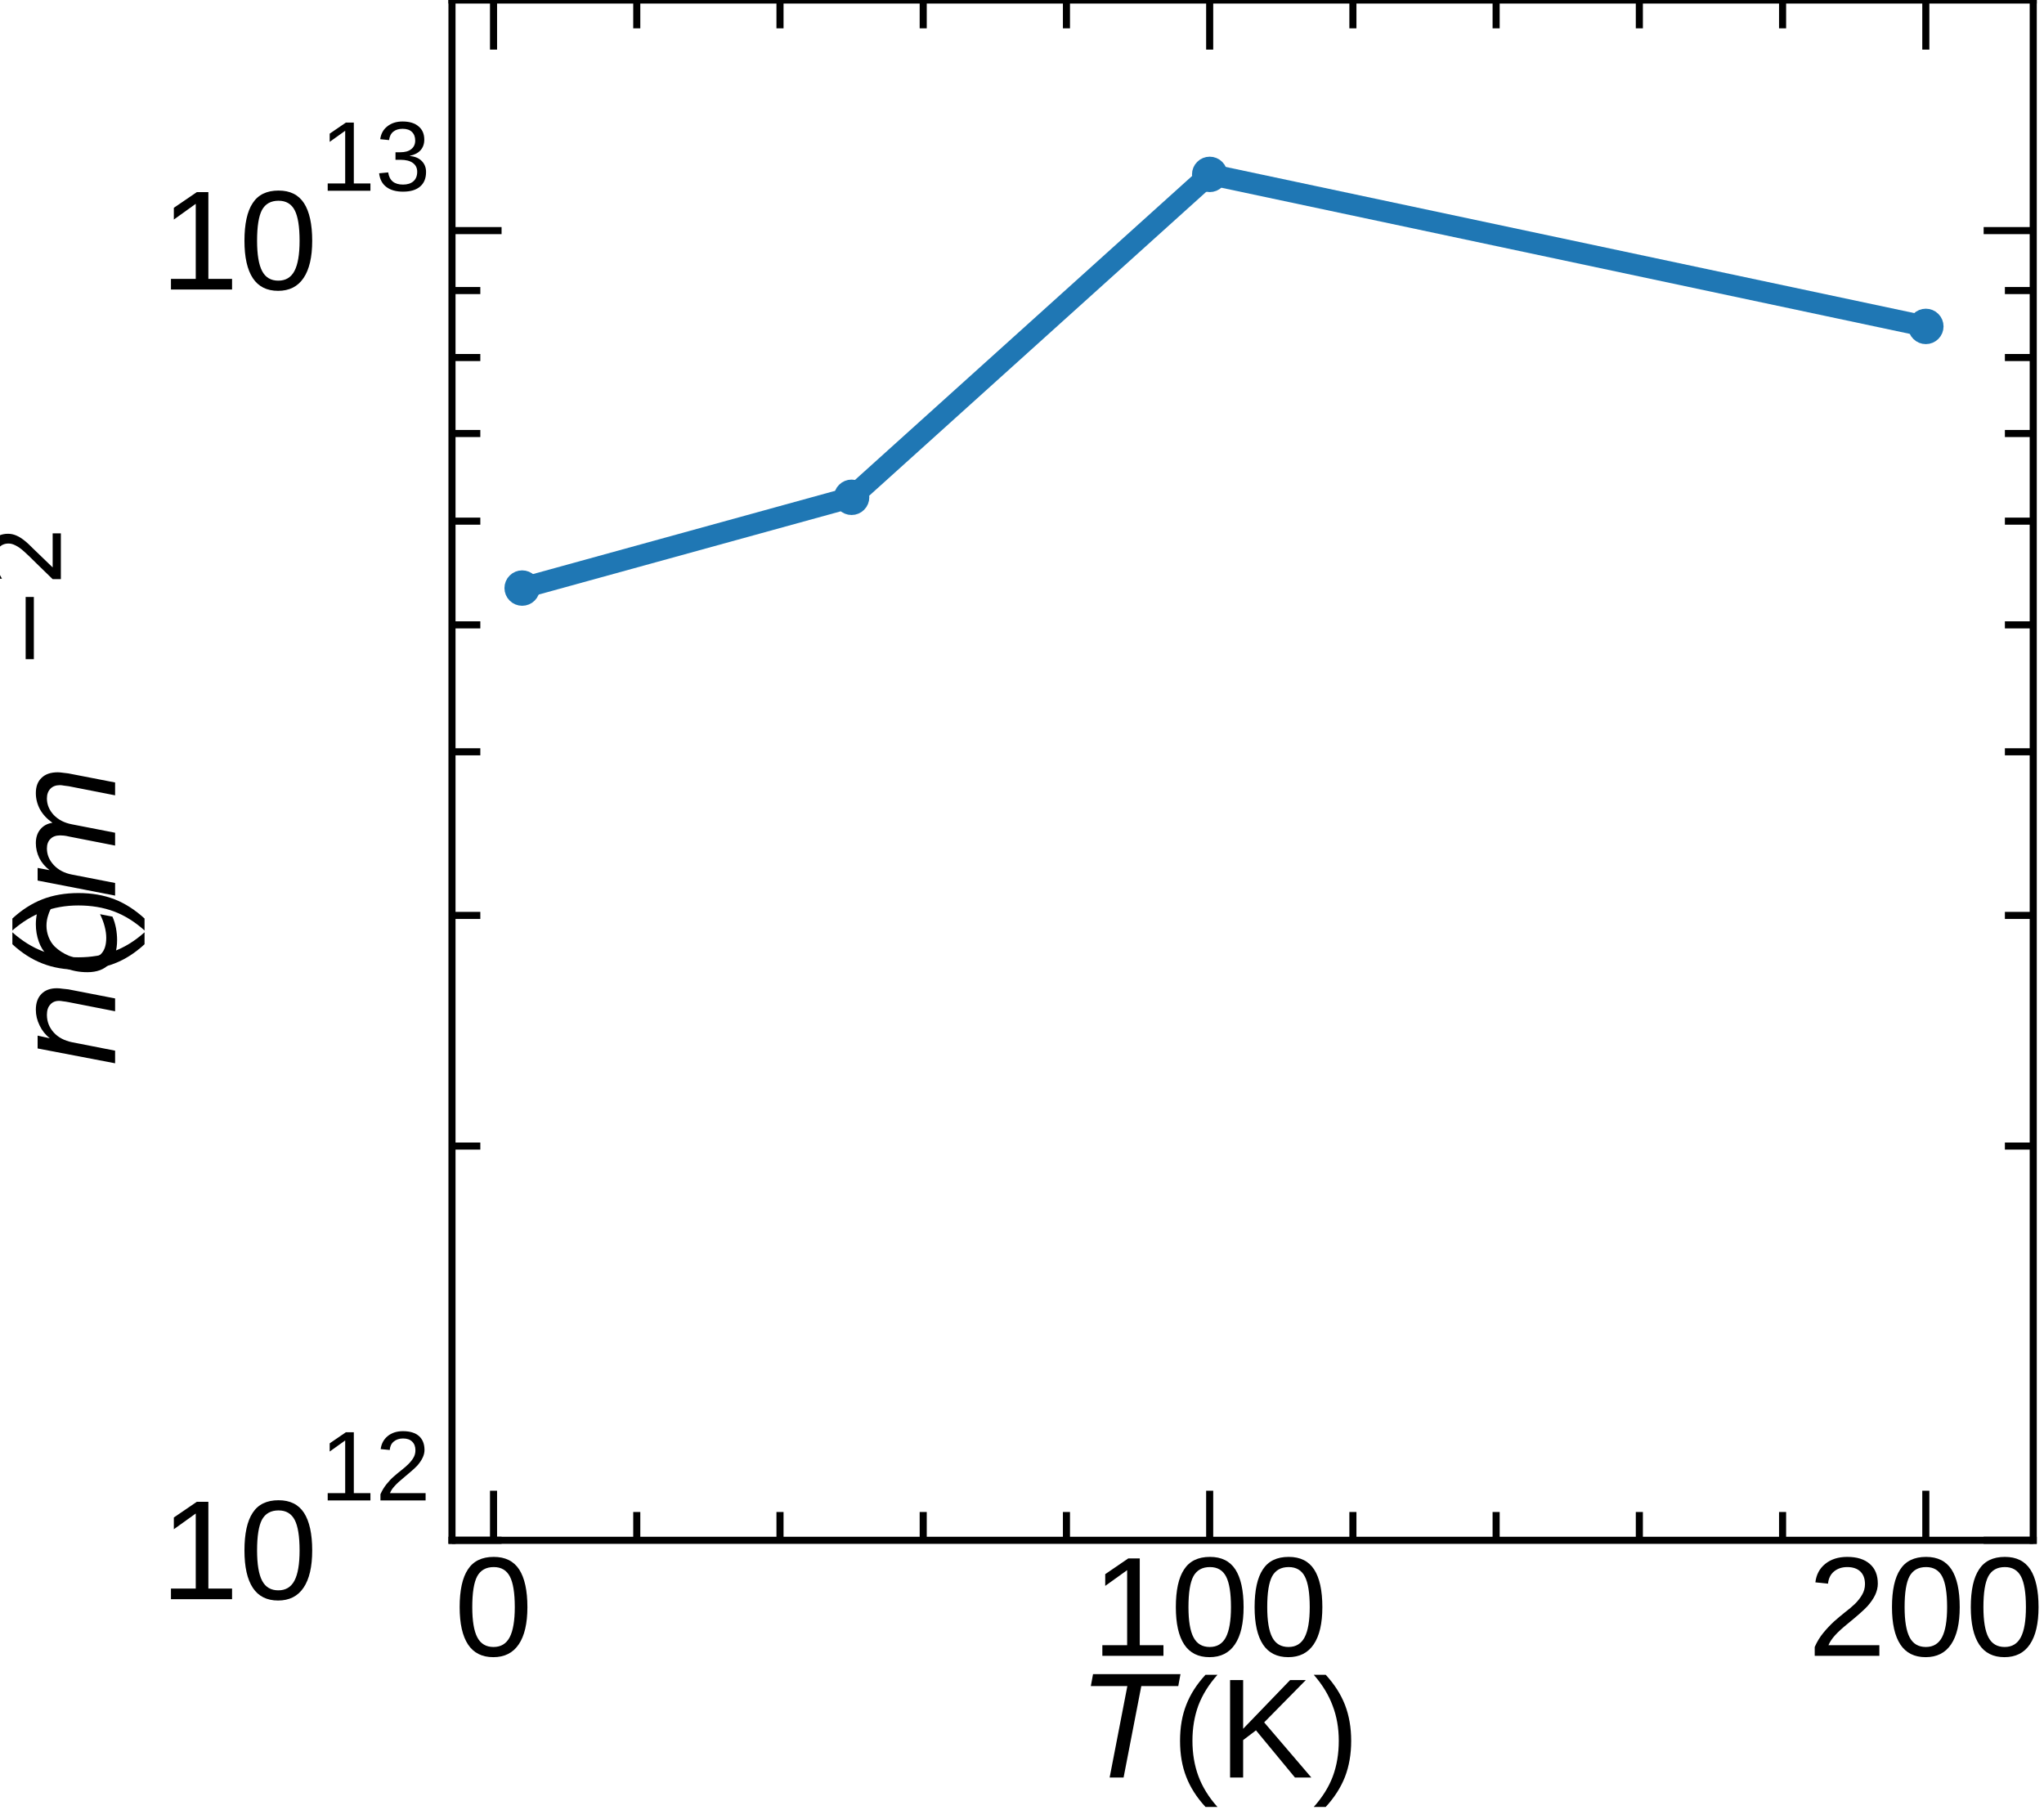
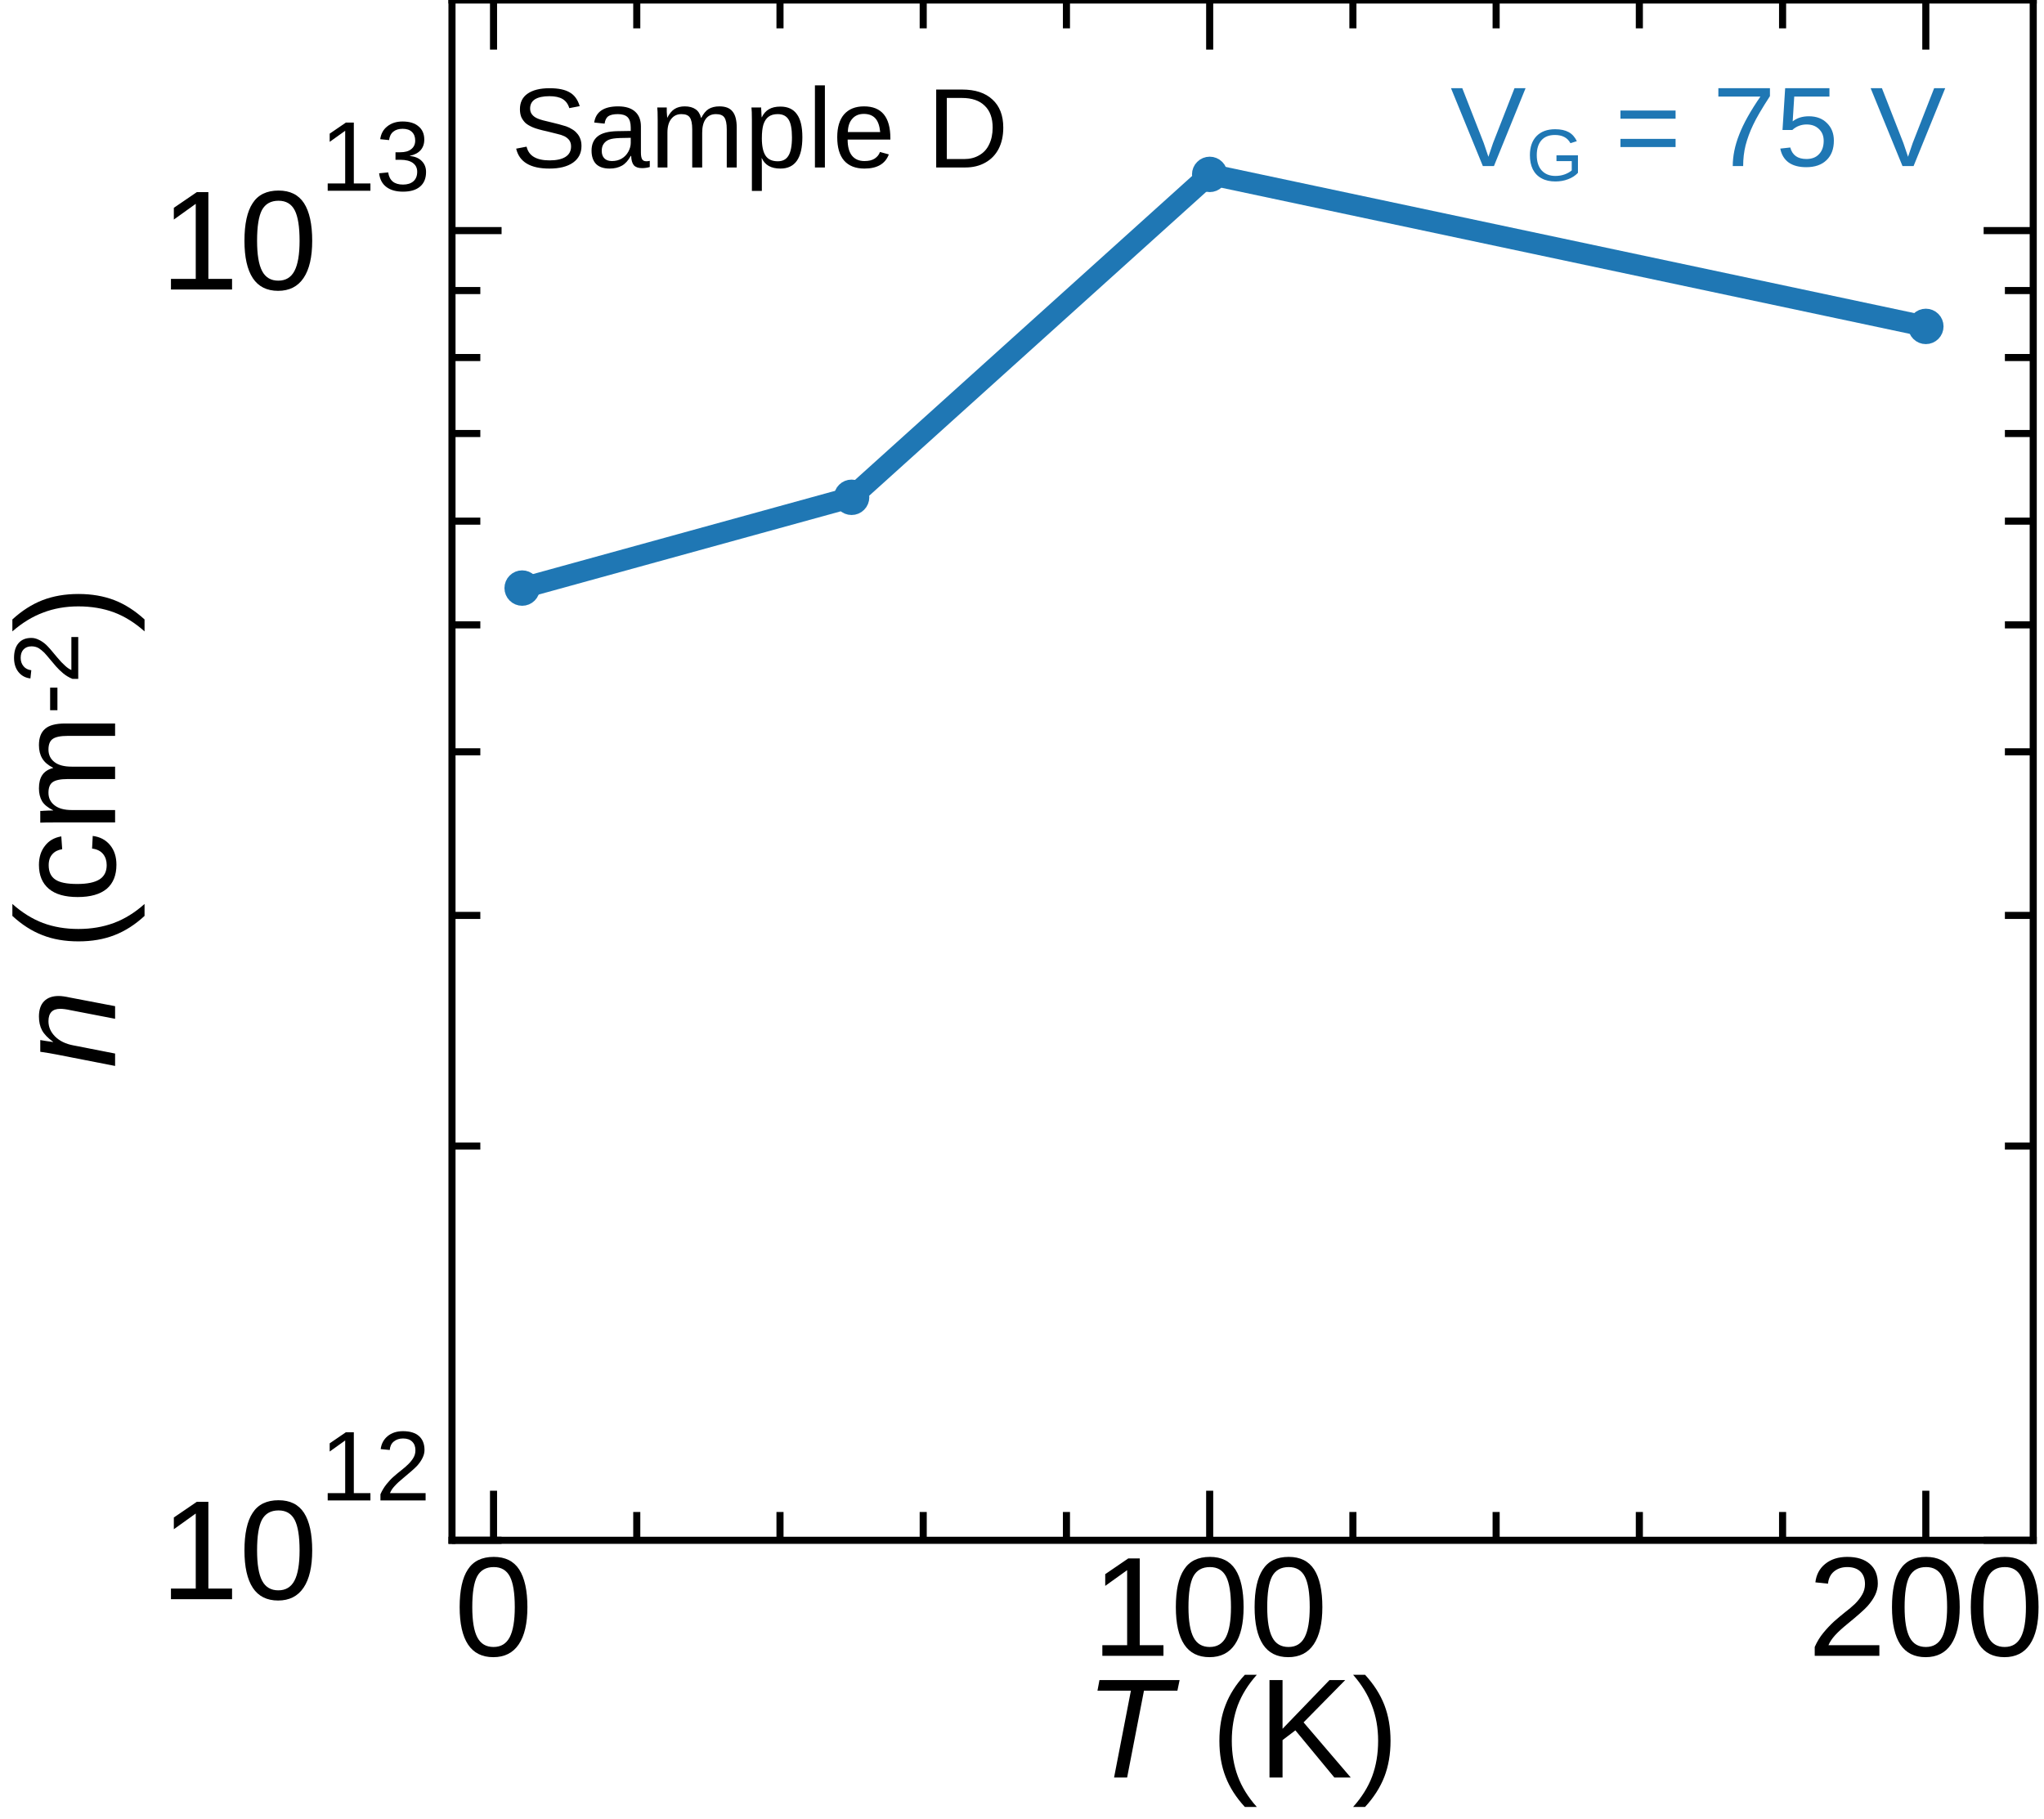
- <svg xmlns="http://www.w3.org/2000/svg" xmlns:xlink="http://www.w3.org/1999/xlink" height="128.365pt" version="1.1" viewBox="0 0 144.26 128.365" width="144.26pt">
-   <defs>
-     <style type="text/css">*{stroke-linecap:butt;stroke-linejoin:round;}</style>
+ <svg xmlns="http://www.w3.org/2000/svg" xmlns:xlink="http://www.w3.org/1999/xlink" height="128.365pt" version="1.1" viewBox="0 0 144.26 128.365" width="144.26pt" id="svg353">
+   <defs id="defs6">
+     <style type="text/css" id="style4">*{stroke-linecap:butt;stroke-linejoin:round;}</style>
  </defs>
  <g id="figure_1">
    <g id="patch_1">
-       <path d="M 0 128.365  L 144.26 128.365  L 144.26 0  L 0 0  z " style="fill:none;" />
+       <path d="M 0 128.365  L 144.26 128.365  L 144.26 0  L 0 0  z " style="fill:none;" id="path8" />
    </g>
    <g id="axes_1">
      <g id="patch_2">
-         <path d="M 31.9 108.72  L 143.5 108.72  L 143.5 0  L 31.9 0  z " style="fill:none;" />
+         <path d="M 31.9 108.72  L 143.5 108.72  L 143.5 0  L 31.9 0  z " style="fill:none;" id="path11" />
      </g>
      <g id="matplotlib.axis_1">
        <g id="xtick_1">
          <g id="line2d_1">
-             <defs>
+             <defs id="defs15">
              <path d="M 0 0  L 0 -3.5  " id="m665b10a8c4" style="stroke:#000000;stroke-width:0.5;" />
            </defs>
-             <g>
-               <use style="stroke:#000000;stroke-width:0.5;" x="34.832" xlink:href="#m665b10a8c4" y="108.72" />
+             <g id="g19">
+               <use style="stroke:#000000;stroke-width:0.5;" x="34.832" xlink:href="#m665b10a8c4" y="108.72" id="use17" />
            </g>
          </g>
          <g id="line2d_2">
-             <defs>
+             <defs id="defs23">
              <path d="M 0 0  L 0 3.5  " id="m7f88666e03" style="stroke:#000000;stroke-width:0.5;" />
            </defs>
-             <g>
-               <use style="stroke:#000000;stroke-width:0.5;" x="34.832" xlink:href="#m7f88666e03" y="0" />
+             <g id="g27">
+               <use style="stroke:#000000;stroke-width:0.5;" x="34.832" xlink:href="#m7f88666e03" y="0" id="use25" />
            </g>
          </g>
          <g id="text_1">
-             <text style="font-family:Arial;font-size:10px;font-stretch:normal;font-style:normal;font-weight:normal;text-anchor:middle;" transform="rotate(-0, 34.83246, 116.8778)" x="34.832" y="116.878">0</text>
+             <text style="font-family:Arial;font-size:10px;font-stretch:normal;font-style:normal;font-weight:normal;text-anchor:middle;" transform="rotate(-0, 34.83246, 116.8778)" x="34.832" y="116.878" id="text30">0</text>
          </g>
        </g>
        <g id="xtick_2">
          <g id="line2d_3">
-             <g>
-               <use style="stroke:#000000;stroke-width:0.5;" x="85.376" xlink:href="#m665b10a8c4" y="108.72" />
+             <g id="g36">
+               <use style="stroke:#000000;stroke-width:0.5;" x="85.376" xlink:href="#m665b10a8c4" y="108.72" id="use34" />
            </g>
          </g>
          <g id="line2d_4">
-             <g>
-               <use style="stroke:#000000;stroke-width:0.5;" x="85.376" xlink:href="#m7f88666e03" y="0" />
+             <g id="g41">
+               <use style="stroke:#000000;stroke-width:0.5;" x="85.376" xlink:href="#m7f88666e03" y="0" id="use39" />
            </g>
          </g>
          <g id="text_2">
-             <text style="font-family:Arial;font-size:10px;font-stretch:normal;font-style:normal;font-weight:normal;text-anchor:middle;" transform="rotate(-0, 85.3755, 116.8778)" x="85.376" y="116.878">100</text>
+             <text style="font-family:Arial;font-size:10px;font-stretch:normal;font-style:normal;font-weight:normal;text-anchor:middle;" transform="rotate(-0, 85.3755, 116.8778)" x="85.376" y="116.878" id="text44">100</text>
          </g>
        </g>
        <g id="xtick_3">
          <g id="line2d_5">
-             <g>
-               <use style="stroke:#000000;stroke-width:0.5;" x="135.919" xlink:href="#m665b10a8c4" y="108.72" />
+             <g id="g50">
+               <use style="stroke:#000000;stroke-width:0.5;" x="135.919" xlink:href="#m665b10a8c4" y="108.72" id="use48" />
            </g>
          </g>
          <g id="line2d_6">
-             <g>
-               <use style="stroke:#000000;stroke-width:0.5;" x="135.919" xlink:href="#m7f88666e03" y="0" />
+             <g id="g55">
+               <use style="stroke:#000000;stroke-width:0.5;" x="135.919" xlink:href="#m7f88666e03" y="0" id="use53" />
            </g>
          </g>
          <g id="text_3">
-             <text style="font-family:Arial;font-size:10px;font-stretch:normal;font-style:normal;font-weight:normal;text-anchor:middle;" transform="rotate(-0, 135.9185, 116.8778)" x="135.919" y="116.878">200</text>
+             <text style="font-family:Arial;font-size:10px;font-stretch:normal;font-style:normal;font-weight:normal;text-anchor:middle;" transform="rotate(-0, 135.9185, 116.8778)" x="135.919" y="116.878" id="text58">200</text>
          </g>
        </g>
        <g id="xtick_4">
          <g id="line2d_7">
-             <defs>
+             <defs id="defs63">
              <path d="M 0 0  L 0 -2  " id="m41b85470d6" style="stroke:#000000;stroke-width:0.5;" />
            </defs>
-             <g>
-               <use style="stroke:#000000;stroke-width:0.5;" x="44.941" xlink:href="#m41b85470d6" y="108.72" />
+             <g id="g67">
+               <use style="stroke:#000000;stroke-width:0.5;" x="44.941" xlink:href="#m41b85470d6" y="108.72" id="use65" />
            </g>
          </g>
          <g id="line2d_8">
-             <defs>
+             <defs id="defs71">
              <path d="M 0 0  L 0 2  " id="me1ae010941" style="stroke:#000000;stroke-width:0.5;" />
            </defs>
-             <g>
-               <use style="stroke:#000000;stroke-width:0.5;" x="44.941" xlink:href="#me1ae010941" y="0" />
+             <g id="g75">
+               <use style="stroke:#000000;stroke-width:0.5;" x="44.941" xlink:href="#me1ae010941" y="0" id="use73" />
            </g>
          </g>
        </g>
        <g id="xtick_5">
          <g id="line2d_9">
-             <g>
-               <use style="stroke:#000000;stroke-width:0.5;" x="55.05" xlink:href="#m41b85470d6" y="108.72" />
+             <g id="g81">
+               <use style="stroke:#000000;stroke-width:0.5;" x="55.05" xlink:href="#m41b85470d6" y="108.72" id="use79" />
            </g>
          </g>
          <g id="line2d_10">
-             <g>
-               <use style="stroke:#000000;stroke-width:0.5;" x="55.05" xlink:href="#me1ae010941" y="0" />
+             <g id="g86">
+               <use style="stroke:#000000;stroke-width:0.5;" x="55.05" xlink:href="#me1ae010941" y="0" id="use84" />
            </g>
          </g>
        </g>
        <g id="xtick_6">
          <g id="line2d_11">
-             <g>
-               <use style="stroke:#000000;stroke-width:0.5;" x="65.158" xlink:href="#m41b85470d6" y="108.72" />
+             <g id="g92">
+               <use style="stroke:#000000;stroke-width:0.5;" x="65.158" xlink:href="#m41b85470d6" y="108.72" id="use90" />
            </g>
          </g>
          <g id="line2d_12">
-             <g>
-               <use style="stroke:#000000;stroke-width:0.5;" x="65.158" xlink:href="#me1ae010941" y="0" />
+             <g id="g97">
+               <use style="stroke:#000000;stroke-width:0.5;" x="65.158" xlink:href="#me1ae010941" y="0" id="use95" />
            </g>
          </g>
        </g>
        <g id="xtick_7">
          <g id="line2d_13">
-             <g>
-               <use style="stroke:#000000;stroke-width:0.5;" x="75.267" xlink:href="#m41b85470d6" y="108.72" />
+             <g id="g103">
+               <use style="stroke:#000000;stroke-width:0.5;" x="75.267" xlink:href="#m41b85470d6" y="108.72" id="use101" />
            </g>
          </g>
          <g id="line2d_14">
-             <g>
-               <use style="stroke:#000000;stroke-width:0.5;" x="75.267" xlink:href="#me1ae010941" y="0" />
+             <g id="g108">
+               <use style="stroke:#000000;stroke-width:0.5;" x="75.267" xlink:href="#me1ae010941" y="0" id="use106" />
            </g>
          </g>
        </g>
        <g id="xtick_8">
          <g id="line2d_15">
-             <g>
-               <use style="stroke:#000000;stroke-width:0.5;" x="95.484" xlink:href="#m41b85470d6" y="108.72" />
+             <g id="g114">
+               <use style="stroke:#000000;stroke-width:0.5;" x="95.484" xlink:href="#m41b85470d6" y="108.72" id="use112" />
            </g>
          </g>
          <g id="line2d_16">
-             <g>
-               <use style="stroke:#000000;stroke-width:0.5;" x="95.484" xlink:href="#me1ae010941" y="0" />
+             <g id="g119">
+               <use style="stroke:#000000;stroke-width:0.5;" x="95.484" xlink:href="#me1ae010941" y="0" id="use117" />
            </g>
          </g>
        </g>
        <g id="xtick_9">
          <g id="line2d_17">
-             <g>
-               <use style="stroke:#000000;stroke-width:0.5;" x="105.593" xlink:href="#m41b85470d6" y="108.72" />
+             <g id="g125">
+               <use style="stroke:#000000;stroke-width:0.5;" x="105.593" xlink:href="#m41b85470d6" y="108.72" id="use123" />
            </g>
          </g>
          <g id="line2d_18">
-             <g>
-               <use style="stroke:#000000;stroke-width:0.5;" x="105.593" xlink:href="#me1ae010941" y="0" />
+             <g id="g130">
+               <use style="stroke:#000000;stroke-width:0.5;" x="105.593" xlink:href="#me1ae010941" y="0" id="use128" />
            </g>
          </g>
        </g>
        <g id="xtick_10">
          <g id="line2d_19">
-             <g>
-               <use style="stroke:#000000;stroke-width:0.5;" x="115.701" xlink:href="#m41b85470d6" y="108.72" />
+             <g id="g136">
+               <use style="stroke:#000000;stroke-width:0.5;" x="115.701" xlink:href="#m41b85470d6" y="108.72" id="use134" />
            </g>
          </g>
          <g id="line2d_20">
-             <g>
-               <use style="stroke:#000000;stroke-width:0.5;" x="115.701" xlink:href="#me1ae010941" y="0" />
+             <g id="g141">
+               <use style="stroke:#000000;stroke-width:0.5;" x="115.701" xlink:href="#me1ae010941" y="0" id="use139" />
            </g>
          </g>
        </g>
        <g id="xtick_11">
          <g id="line2d_21">
-             <g>
-               <use style="stroke:#000000;stroke-width:0.5;" x="125.81" xlink:href="#m41b85470d6" y="108.72" />
+             <g id="g147">
+               <use style="stroke:#000000;stroke-width:0.5;" x="125.81" xlink:href="#m41b85470d6" y="108.72" id="use145" />
            </g>
          </g>
          <g id="line2d_22">
-             <g>
-               <use style="stroke:#000000;stroke-width:0.5;" x="125.81" xlink:href="#me1ae010941" y="0" />
+             <g id="g152">
+               <use style="stroke:#000000;stroke-width:0.5;" x="125.81" xlink:href="#me1ae010941" y="0" id="use150" />
            </g>
          </g>
        </g>
        <g id="text_4">
-           <g transform="translate(76.55 126.1653)">
-             <text>
-               <tspan style="font-family:DejaVu Sans;font-size:10px;font-style:oblique;font-weight:oblique;" x="0" y="-0.703">T</tspan>
-               <tspan style="font-family:Arial;font-size:10px;font-style:regular;font-weight:regular;" x="6.108 8.887 12.217 18.887" y="-0.703"> (K)</tspan>
+           <g transform="translate(76.55 126.1653)" id="g162">
+             <text id="text160">
+               <tspan style="font-style:italic;font-variant:normal;font-weight:normal;font-stretch:normal;font-size:10px;font-family:Arial;-inkscape-font-specification:'Arial Italic'" x="0 6.108 8.887 12.217 18.887" y="-0.703 -0.703" id="tspan156">T <tspan style="font-style:normal" id="tspan1188">(K)</tspan>
+               </tspan>
            </text>
          </g>
        </g>
      </g>
      <g id="matplotlib.axis_2">
        <g id="ytick_1">
          <g id="line2d_23">
-             <defs>
+             <defs id="defs167">
              <path d="M 0 0  L 3.5 0  " id="mce56691aca" style="stroke:#000000;stroke-width:0.5;" />
            </defs>
-             <g>
-               <use style="stroke:#000000;stroke-width:0.5;" x="31.9" xlink:href="#mce56691aca" y="108.72" />
+             <g id="g171">
+               <use style="stroke:#000000;stroke-width:0.5;" x="31.9" xlink:href="#mce56691aca" y="108.72" id="use169" />
            </g>
          </g>
          <g id="line2d_24">
-             <defs>
+             <defs id="defs175">
              <path d="M 0 0  L -3.5 0  " id="m981abaf14c" style="stroke:#000000;stroke-width:0.5;" />
            </defs>
-             <g>
-               <use style="stroke:#000000;stroke-width:0.5;" x="143.5" xlink:href="#m981abaf14c" y="108.72" />
+             <g id="g179">
+               <use style="stroke:#000000;stroke-width:0.5;" x="143.5" xlink:href="#m981abaf14c" y="108.72" id="use177" />
            </g>
          </g>
          <g id="text_5">
-             <g transform="translate(11.3 113.8762)">
-               <text>
-                 <tspan style="font-family:Arial;font-size:10px;font-style:regular;font-weight:regular;" x="0 5.562" y="-0.999">10</tspan>
-                 <tspan style="font-family:Arial;font-size:7px;font-style:regular;font-weight:regular;" x="11.297 15.19" y="-7.969">12</tspan>
+             <g transform="translate(11.3 113.8762)" id="g188">
+               <text id="text186">
+                 <tspan style="font-family:Arial;font-size:10px;font-style:regular;font-weight:regular;" x="0 5.562" y="-0.999" id="tspan182">10</tspan>
+                 <tspan style="font-family:Arial;font-size:7px;font-style:regular;font-weight:regular;" x="11.297 15.19" y="-7.969" id="tspan184">12</tspan>
              </text>
            </g>
          </g>
        </g>
        <g id="ytick_2">
          <g id="line2d_25">
-             <g>
-               <use style="stroke:#000000;stroke-width:0.5;" x="31.9" xlink:href="#mce56691aca" y="16.278" />
+             <g id="g194">
+               <use style="stroke:#000000;stroke-width:0.5;" x="31.9" xlink:href="#mce56691aca" y="16.278" id="use192" />
            </g>
          </g>
          <g id="line2d_26">
-             <g>
-               <use style="stroke:#000000;stroke-width:0.5;" x="143.5" xlink:href="#m981abaf14c" y="16.278" />
+             <g id="g199">
+               <use style="stroke:#000000;stroke-width:0.5;" x="143.5" xlink:href="#m981abaf14c" y="16.278" id="use197" />
            </g>
          </g>
          <g id="text_6">
-             <g transform="translate(11.3 21.43444)">
-               <text>
-                 <tspan style="font-family:Arial;font-size:10px;font-style:regular;font-weight:regular;" x="0 5.562" y="-0.999">10</tspan>
-                 <tspan style="font-family:Arial;font-size:7px;font-style:regular;font-weight:regular;" x="11.297 15.19" y="-7.969">13</tspan>
+             <g transform="translate(11.3 21.43444)" id="g208">
+               <text id="text206">
+                 <tspan style="font-family:Arial;font-size:10px;font-style:regular;font-weight:regular;" x="0 5.562" y="-0.999" id="tspan202">10</tspan>
+                 <tspan style="font-family:Arial;font-size:7px;font-style:regular;font-weight:regular;" x="11.297 15.19" y="-7.969" id="tspan204">13</tspan>
              </text>
            </g>
          </g>
        </g>
        <g id="ytick_3">
          <g id="line2d_27">
-             <defs>
+             <defs id="defs213">
              <path d="M 0 0  L 2 0  " id="m9fb49c8316" style="stroke:#000000;stroke-width:0.5;" />
            </defs>
-             <g>
-               <use style="stroke:#000000;stroke-width:0.5;" x="31.9" xlink:href="#m9fb49c8316" y="80.892" />
+             <g id="g217">
+               <use style="stroke:#000000;stroke-width:0.5;" x="31.9" xlink:href="#m9fb49c8316" y="80.892" id="use215" />
            </g>
          </g>
          <g id="line2d_28">
-             <defs>
+             <defs id="defs221">
              <path d="M 0 0  L -2 0  " id="m23e813d45c" style="stroke:#000000;stroke-width:0.5;" />
            </defs>
-             <g>
-               <use style="stroke:#000000;stroke-width:0.5;" x="143.5" xlink:href="#m23e813d45c" y="80.892" />
+             <g id="g225">
+               <use style="stroke:#000000;stroke-width:0.5;" x="143.5" xlink:href="#m23e813d45c" y="80.892" id="use223" />
            </g>
          </g>
        </g>
        <g id="ytick_4">
          <g id="line2d_29">
-             <g>
-               <use style="stroke:#000000;stroke-width:0.5;" x="31.9" xlink:href="#m9fb49c8316" y="64.614" />
+             <g id="g231">
+               <use style="stroke:#000000;stroke-width:0.5;" x="31.9" xlink:href="#m9fb49c8316" y="64.614" id="use229" />
            </g>
          </g>
          <g id="line2d_30">
-             <g>
-               <use style="stroke:#000000;stroke-width:0.5;" x="143.5" xlink:href="#m23e813d45c" y="64.614" />
+             <g id="g236">
+               <use style="stroke:#000000;stroke-width:0.5;" x="143.5" xlink:href="#m23e813d45c" y="64.614" id="use234" />
            </g>
          </g>
        </g>
        <g id="ytick_5">
          <g id="line2d_31">
-             <g>
-               <use style="stroke:#000000;stroke-width:0.5;" x="31.9" xlink:href="#m9fb49c8316" y="53.064" />
+             <g id="g242">
+               <use style="stroke:#000000;stroke-width:0.5;" x="31.9" xlink:href="#m9fb49c8316" y="53.064" id="use240" />
            </g>
          </g>
          <g id="line2d_32">
-             <g>
-               <use style="stroke:#000000;stroke-width:0.5;" x="143.5" xlink:href="#m23e813d45c" y="53.064" />
+             <g id="g247">
+               <use style="stroke:#000000;stroke-width:0.5;" x="143.5" xlink:href="#m23e813d45c" y="53.064" id="use245" />
            </g>
          </g>
        </g>
        <g id="ytick_6">
          <g id="line2d_33">
-             <g>
-               <use style="stroke:#000000;stroke-width:0.5;" x="31.9" xlink:href="#m9fb49c8316" y="44.106" />
+             <g id="g253">
+               <use style="stroke:#000000;stroke-width:0.5;" x="31.9" xlink:href="#m9fb49c8316" y="44.106" id="use251" />
            </g>
          </g>
          <g id="line2d_34">
-             <g>
-               <use style="stroke:#000000;stroke-width:0.5;" x="143.5" xlink:href="#m23e813d45c" y="44.106" />
+             <g id="g258">
+               <use style="stroke:#000000;stroke-width:0.5;" x="143.5" xlink:href="#m23e813d45c" y="44.106" id="use256" />
            </g>
          </g>
        </g>
        <g id="ytick_7">
          <g id="line2d_35">
-             <g>
-               <use style="stroke:#000000;stroke-width:0.5;" x="31.9" xlink:href="#m9fb49c8316" y="36.786" />
+             <g id="g264">
+               <use style="stroke:#000000;stroke-width:0.5;" x="31.9" xlink:href="#m9fb49c8316" y="36.786" id="use262" />
            </g>
          </g>
          <g id="line2d_36">
-             <g>
-               <use style="stroke:#000000;stroke-width:0.5;" x="143.5" xlink:href="#m23e813d45c" y="36.786" />
+             <g id="g269">
+               <use style="stroke:#000000;stroke-width:0.5;" x="143.5" xlink:href="#m23e813d45c" y="36.786" id="use267" />
            </g>
          </g>
        </g>
        <g id="ytick_8">
          <g id="line2d_37">
-             <g>
-               <use style="stroke:#000000;stroke-width:0.5;" x="31.9" xlink:href="#m9fb49c8316" y="30.598" />
+             <g id="g275">
+               <use style="stroke:#000000;stroke-width:0.5;" x="31.9" xlink:href="#m9fb49c8316" y="30.598" id="use273" />
            </g>
          </g>
          <g id="line2d_38">
-             <g>
-               <use style="stroke:#000000;stroke-width:0.5;" x="143.5" xlink:href="#m23e813d45c" y="30.598" />
+             <g id="g280">
+               <use style="stroke:#000000;stroke-width:0.5;" x="143.5" xlink:href="#m23e813d45c" y="30.598" id="use278" />
            </g>
          </g>
        </g>
        <g id="ytick_9">
          <g id="line2d_39">
-             <g>
-               <use style="stroke:#000000;stroke-width:0.5;" x="31.9" xlink:href="#m9fb49c8316" y="25.237" />
+             <g id="g286">
+               <use style="stroke:#000000;stroke-width:0.5;" x="31.9" xlink:href="#m9fb49c8316" y="25.237" id="use284" />
            </g>
          </g>
          <g id="line2d_40">
-             <g>
-               <use style="stroke:#000000;stroke-width:0.5;" x="143.5" xlink:href="#m23e813d45c" y="25.237" />
+             <g id="g291">
+               <use style="stroke:#000000;stroke-width:0.5;" x="143.5" xlink:href="#m23e813d45c" y="25.237" id="use289" />
            </g>
          </g>
        </g>
        <g id="ytick_10">
          <g id="line2d_41">
-             <g>
-               <use style="stroke:#000000;stroke-width:0.5;" x="31.9" xlink:href="#m9fb49c8316" y="20.508" />
+             <g id="g297">
+               <use style="stroke:#000000;stroke-width:0.5;" x="31.9" xlink:href="#m9fb49c8316" y="20.508" id="use295" />
            </g>
          </g>
          <g id="line2d_42">
-             <g>
-               <use style="stroke:#000000;stroke-width:0.5;" x="143.5" xlink:href="#m23e813d45c" y="20.508" />
+             <g id="g302">
+               <use style="stroke:#000000;stroke-width:0.5;" x="143.5" xlink:href="#m23e813d45c" y="20.508" id="use300" />
            </g>
          </g>
        </g>
        <g id="text_7">
-           <g transform="translate(9.1 75.41)rotate(-90)">
-             <text>
-               <tspan style="font-family:DejaVu Sans;font-size:10px;font-style:oblique;font-weight:oblique;" x="0 12.446 17.944" y="-0.977">ncm</tspan>
-               <tspan style="font-family:Arial;font-size:10px;font-style:regular;font-weight:regular;" x="6.338 9.116 38.742" y="-0.977"> ()</tspan>
-               <tspan style="font-family:DejaVu Sans;font-size:7px;font-style:book;font-weight:book;" x="28.15 34.015" y="-4.805">−2</tspan>
+           <g transform="translate(9.1 75.41)rotate(-90)" id="g314">
+             <text id="text312">
+               <tspan style="font-style:italic;font-variant:normal;font-weight:normal;font-stretch:normal;font-size:10px;font-family:Arial;-inkscape-font-specification:'Arial Italic'" id="tspan306" y="-0.977" x="0">n <tspan style="font-style:normal" id="tspan1184">(cm<tspan style="font-size:65%;baseline-shift:super" id="tspan1186">-2</tspan>)</tspan>
+               </tspan>
            </text>
          </g>
        </g>
      </g>
      <g id="line2d_43">
-         <path clip-path="url(#p75fbb29fba)" d="M 36.853 41.508  L 60.103 35.101  L 85.378 12.309  L 135.92 23.039  " style="fill:none;stroke:#1f77b4;stroke-linecap:square;stroke-width:1.5;" />
-         <defs>
+         <path clip-path="url(#p75fbb29fba)" d="M 36.853 41.508  L 60.103 35.101  L 85.378 12.309  L 135.92 23.039  " style="fill:none;stroke:#1f77b4;stroke-linecap:square;stroke-width:1.5;" id="path318" />
+         <defs id="defs321">
          <path d="M 0 0.75  C 0.199 0.75 0.39 0.671 0.53 0.53  C 0.671 0.39 0.75 0.199 0.75 0  C 0.75 -0.199 0.671 -0.39 0.53 -0.53  C 0.39 -0.671 0.199 -0.75 0 -0.75  C -0.199 -0.75 -0.39 -0.671 -0.53 -0.53  C -0.671 -0.39 -0.75 -0.199 -0.75 0  C -0.75 0.199 -0.671 0.39 -0.53 0.53  C -0.39 0.671 -0.199 0.75 0 0.75  z " id="m02039b849f" style="stroke:#1f77b4;" />
        </defs>
-         <g clip-path="url(#p75fbb29fba)">
-           <use style="fill:#1f77b4;stroke:#1f77b4;" x="36.853" xlink:href="#m02039b849f" y="41.508" />
-           <use style="fill:#1f77b4;stroke:#1f77b4;" x="60.103" xlink:href="#m02039b849f" y="35.101" />
-           <use style="fill:#1f77b4;stroke:#1f77b4;" x="85.378" xlink:href="#m02039b849f" y="12.309" />
-           <use style="fill:#1f77b4;stroke:#1f77b4;" x="135.92" xlink:href="#m02039b849f" y="23.039" />
+         <g clip-path="url(#p75fbb29fba)" id="g331">
+           <use style="fill:#1f77b4;stroke:#1f77b4;" x="36.853" xlink:href="#m02039b849f" y="41.508" id="use323" />
+           <use style="fill:#1f77b4;stroke:#1f77b4;" x="60.103" xlink:href="#m02039b849f" y="35.101" id="use325" />
+           <use style="fill:#1f77b4;stroke:#1f77b4;" x="85.378" xlink:href="#m02039b849f" y="12.309" id="use327" />
+           <use style="fill:#1f77b4;stroke:#1f77b4;" x="135.92" xlink:href="#m02039b849f" y="23.039" id="use329" />
        </g>
      </g>
      <g id="patch_3">
-         <path d="M 31.9 108.72  L 31.9 0  " style="fill:none;stroke:#000000;stroke-linecap:square;stroke-linejoin:miter;stroke-width:0.5;" />
+         <path d="M 31.9 108.72  L 31.9 0  " style="fill:none;stroke:#000000;stroke-linecap:square;stroke-linejoin:miter;stroke-width:0.5;" id="path334" />
      </g>
      <g id="patch_4">
-         <path d="M 143.5 108.72  L 143.5 0  " style="fill:none;stroke:#000000;stroke-linecap:square;stroke-linejoin:miter;stroke-width:0.5;" />
+         <path d="M 143.5 108.72  L 143.5 0  " style="fill:none;stroke:#000000;stroke-linecap:square;stroke-linejoin:miter;stroke-width:0.5;" id="path337" />
      </g>
      <g id="patch_5">
-         <path d="M 31.9 108.72  L 143.5 108.72  " style="fill:none;stroke:#000000;stroke-linecap:square;stroke-linejoin:miter;stroke-width:0.5;" />
+         <path d="M 31.9 108.72  L 143.5 108.72  " style="fill:none;stroke:#000000;stroke-linecap:square;stroke-linejoin:miter;stroke-width:0.5;" id="path340" />
      </g>
      <g id="patch_6">
-         <path d="M 31.9 0  L 143.5 0  " style="fill:none;stroke:#000000;stroke-linecap:square;stroke-linejoin:miter;stroke-width:0.5;" />
+         <path d="M 31.9 0  L 143.5 0  " style="fill:none;stroke:#000000;stroke-linecap:square;stroke-linejoin:miter;stroke-width:0.5;" id="path343" />
      </g>
    </g>
  </g>
-   <defs>
+   <defs id="defs351">
    <clipPath id="p75fbb29fba">
-       <rect height="108.72" width="111.6" x="31.9" y="0" />
+       <rect height="108.72" width="111.6" x="31.9" y="0" id="rect348" />
    </clipPath>
  </defs>
+   <text xml:space="preserve" style="font-size:8px;line-height:1.25;font-family:Arial;-inkscape-font-specification:Arial;letter-spacing:0px;word-spacing:0px;fill:none;stroke:#000000;stroke-width:0.75px;stroke-linecap:butt;stroke-linejoin:miter;stroke-opacity:1" x="36.071" y="11.819" id="text2952">
+     <tspan id="tspan2950" x="36.071" y="11.819" style="font-size:8px;fill:#000000;fill-opacity:1;stroke:none;stroke-width:0.75px">Sample D</tspan>
+   </text>
+   <text xml:space="preserve" style="font-size:8px;line-height:1.25;font-family:Arial;-inkscape-font-specification:Arial;letter-spacing:0px;word-spacing:0px;fill:#1f77b4;fill-opacity:1;stroke:#000000;stroke-width:0.75px;stroke-linecap:butt;stroke-linejoin:miter;stroke-opacity:1" x="102.374" y="11.722" id="text2956">
+     <tspan id="tspan2954" x="102.374" y="11.722" style="font-size:8px;fill:#1f77b4;fill-opacity:1;stroke:none;stroke-width:0.75px">V<tspan style="font-size:65%;baseline-shift:sub" id="tspan2962">G</tspan> = 75 V</tspan>
+   </text>
</svg>
